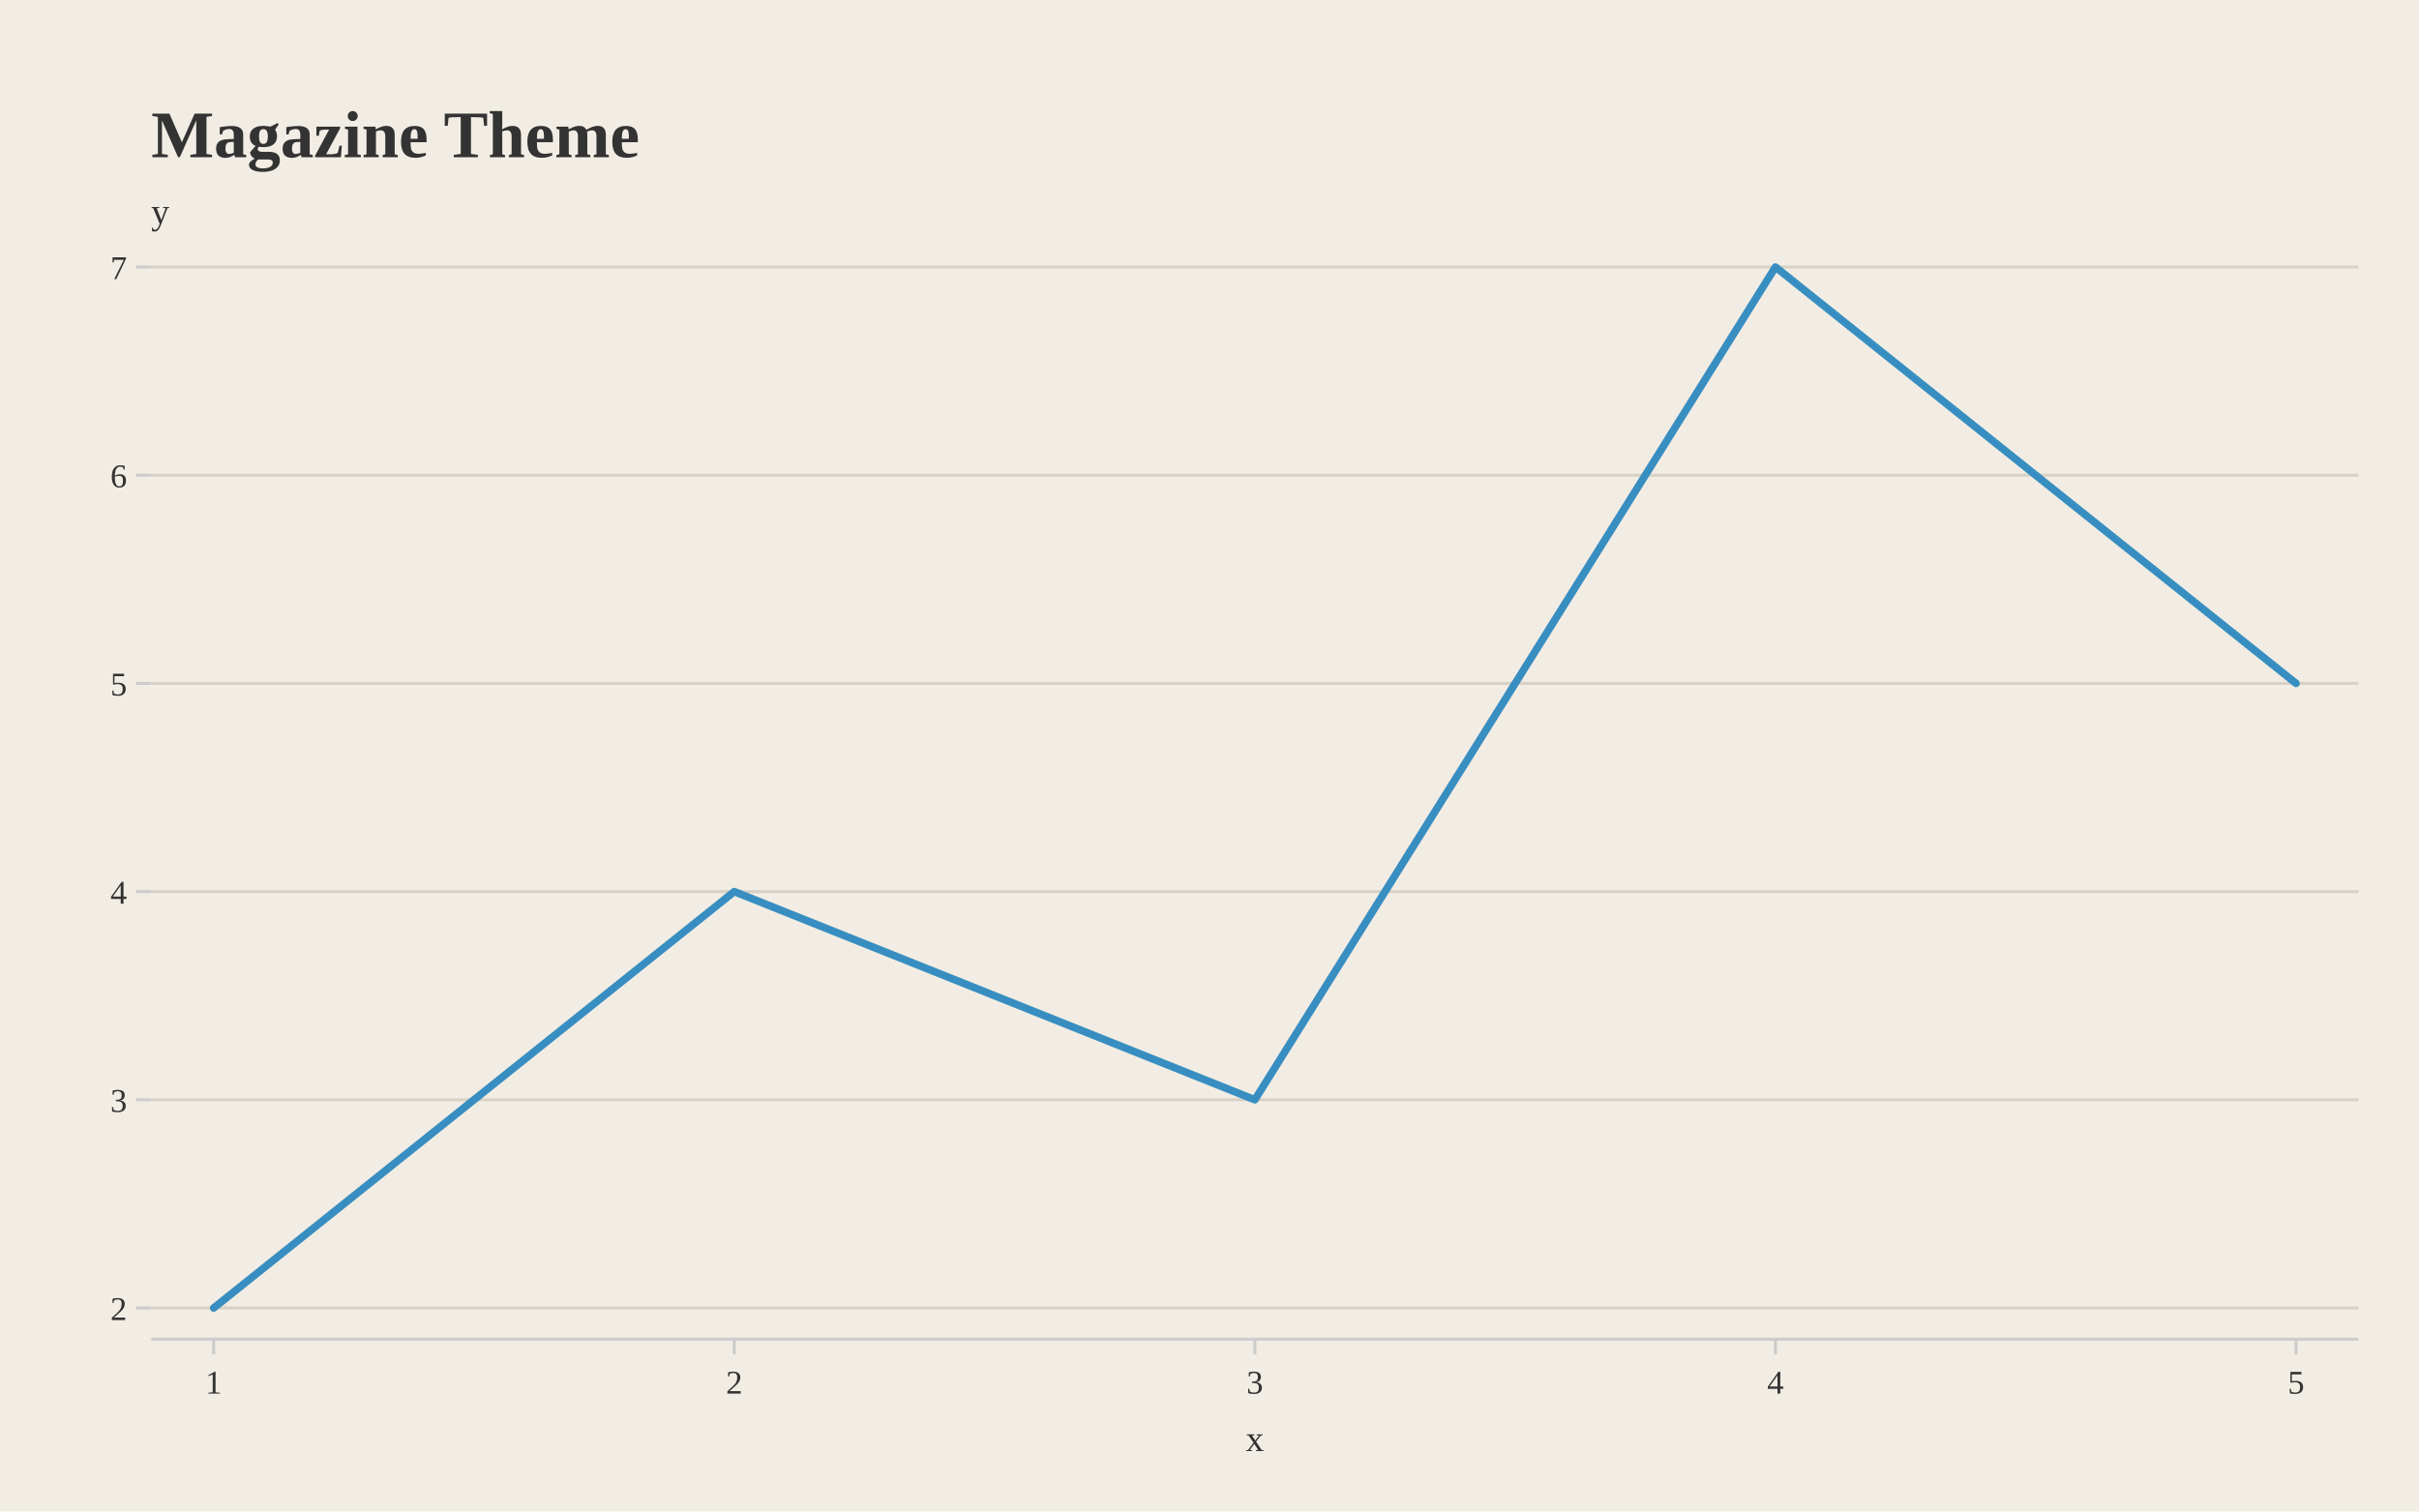
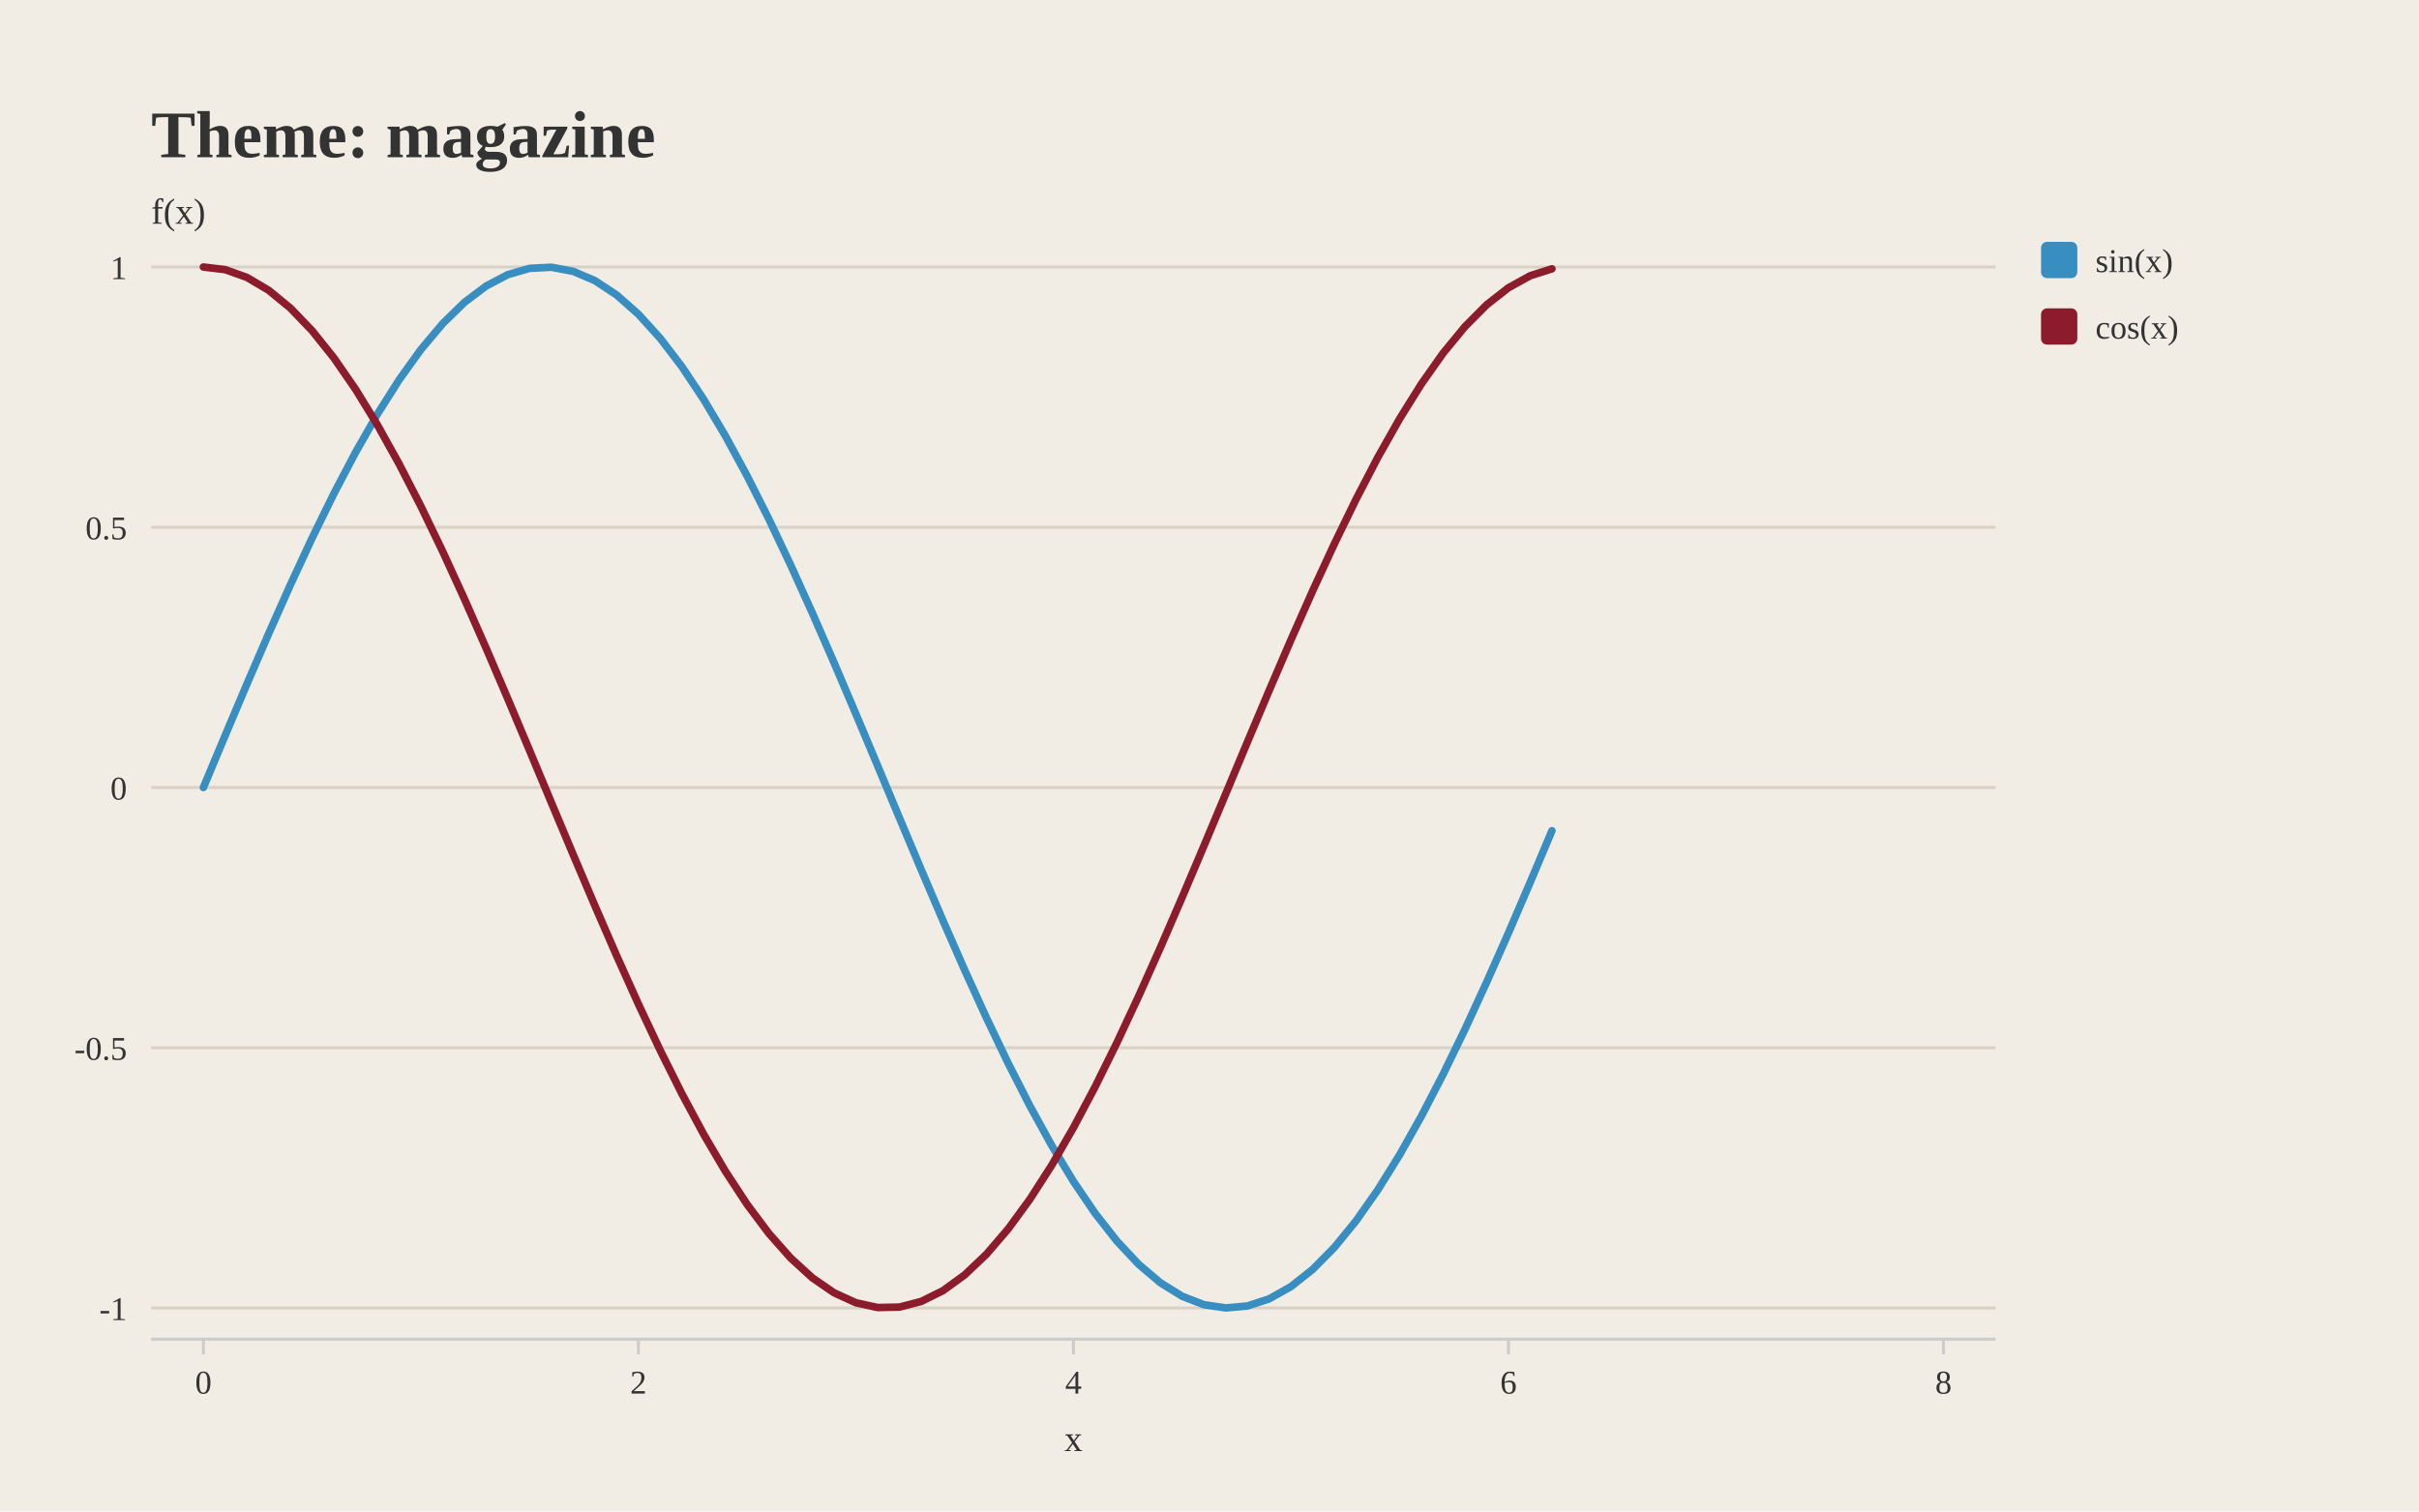
<svg xmlns="http://www.w3.org/2000/svg" width="800" height="500" viewBox="0 0 800.0 500.0">
  <defs>
    <clipPath id="plot-clip">
-       <rect x="50" y="78" width="730" height="365" />
+       <rect x="50" y="78" width="610" height="365" />
    </clipPath>
  </defs>
  <rect x="0" y="0" width="800" height="500" fill="#F2EDE4" />
-   <line x1="50" y1="432.67" x2="780" y2="432.67" stroke="#D8D2C6" stroke-width="1" />
-   <line x1="50" y1="363.802" x2="780" y2="363.802" stroke="#D8D2C6" stroke-width="1" />
-   <line x1="50" y1="294.934" x2="780" y2="294.934" stroke="#D8D2C6" stroke-width="1" />
-   <line x1="50" y1="226.066" x2="780" y2="226.066" stroke="#D8D2C6" stroke-width="1" />
-   <line x1="50" y1="157.198" x2="780" y2="157.198" stroke="#D8D2C6" stroke-width="1" />
-   <line x1="50" y1="88.33" x2="780" y2="88.33" stroke="#D8D2C6" stroke-width="1" />
-   <line x1="50" y1="443" x2="780" y2="443" stroke="#CCCCCC" stroke-width="1" />
+   <line x1="50" y1="432.67" x2="660" y2="432.67" stroke="#D8D2C6" stroke-width="1" />
+   <line x1="50" y1="346.585" x2="660" y2="346.585" stroke="#D8D2C6" stroke-width="1" />
+   <line x1="50" y1="260.5" x2="660" y2="260.5" stroke="#D8D2C6" stroke-width="1" />
+   <line x1="50" y1="174.415" x2="660" y2="174.415" stroke="#D8D2C6" stroke-width="1" />
+   <line x1="50" y1="88.33" x2="660" y2="88.33" stroke="#D8D2C6" stroke-width="1" />
+   <line x1="50" y1="443" x2="660" y2="443" stroke="#CCCCCC" stroke-width="1" />
  <g clip-path="url(#plot-clip)">
-     <polyline points="70.66,432.67 242.83,294.934 415,363.802 587.17,88.33 759.34,226.066" fill="none" stroke="#388EC1" stroke-width="2.5" stroke-linejoin="round" stroke-linecap="round" />
+     <polyline points="67.264,260.5 74.457,243.312 81.651,226.295 88.844,209.62 96.038,193.454 103.231,177.957 110.425,163.286 117.618,149.585 124.811,136.993 132.005,125.635 139.198,115.624 146.392,107.061 153.585,100.031 160.778,94.604 167.972,90.835 175.165,88.761 182.358,88.404 189.552,89.765 196.745,92.833 203.939,97.576 211.132,103.946 218.325,111.881 225.519,121.301 232.712,132.112 239.906,144.206 247.099,157.461 254.292,171.746 261.486,186.918 268.679,202.825 275.873,219.308 283.066,236.203 290.259,253.341 297.453,270.55 304.646,287.659 311.84,304.496 319.033,320.894 326.226,336.689 333.42,351.722 340.613,365.843 347.807,378.913 355,390.799 362.193,401.383 369.387,410.559 376.58,418.236 383.774,424.337 390.967,428.801 398.16,431.584 405.354,432.657 412.547,432.009 419.741,429.649 426.934,425.598 434.127,419.897 441.321,412.604 448.514,403.791 455.708,393.547 462.901,381.973 470.094,369.185 477.288,355.311 484.481,340.49 491.675,324.87 498.868,308.607 506.061,291.863 513.255,274.805" fill="none" stroke="#388EC1" stroke-width="2.5" stroke-linejoin="round" stroke-linecap="round" />
+     <polyline points="67.264,88.33 74.457,89.19 81.651,91.762 88.844,96.02 96.038,101.921 103.231,109.407 110.425,118.402 117.618,128.817 124.811,140.548 132.005,153.478 139.198,167.476 146.392,182.404 153.585,198.113 160.778,214.445 167.972,231.237 175.165,248.321 182.358,265.527 189.552,282.683 196.745,299.617 203.939,316.161 211.132,332.148 218.325,347.419 225.519,361.822 232.712,375.213 239.906,387.457 247.099,398.433 254.292,408.03 261.486,416.154 268.679,422.722 275.873,427.67 283.066,430.947 290.259,432.521 297.453,432.376 304.646,430.514 311.84,426.953 319.033,421.73 326.226,414.895 333.42,406.517 340.613,396.681 347.807,385.484 355,373.038 362.193,359.467 369.387,344.908 376.58,329.506 383.774,313.413 390.967,296.793 398.16,279.809 405.354,262.633 412.547,245.435 419.741,228.388 426.934,211.662 434.127,195.424 441.321,179.836 448.514,165.053 455.708,151.225 462.901,138.488 470.094,126.971 477.288,116.788 484.481,108.04 491.675,100.816 498.868,95.188 506.061,91.211 513.255,88.925" fill="none" stroke="#8C1B2B" stroke-width="2.5" stroke-linejoin="round" stroke-linecap="round" />
  </g>
-   <line x1="70.66" y1="443" x2="70.66" y2="448" stroke="#CCCCCC" stroke-width="1" />
-   <text x="70.66" y="461" font-family="Georgia, Times New Roman, serif" font-size="11" fill="#333333" text-anchor="middle">1</text>
-   <line x1="242.83" y1="443" x2="242.83" y2="448" stroke="#CCCCCC" stroke-width="1" />
-   <text x="242.83" y="461" font-family="Georgia, Times New Roman, serif" font-size="11" fill="#333333" text-anchor="middle">2</text>
-   <line x1="415" y1="443" x2="415" y2="448" stroke="#CCCCCC" stroke-width="1" />
-   <text x="415" y="461" font-family="Georgia, Times New Roman, serif" font-size="11" fill="#333333" text-anchor="middle">3</text>
-   <line x1="587.17" y1="443" x2="587.17" y2="448" stroke="#CCCCCC" stroke-width="1" />
-   <text x="587.17" y="461" font-family="Georgia, Times New Roman, serif" font-size="11" fill="#333333" text-anchor="middle">4</text>
-   <line x1="759.34" y1="443" x2="759.34" y2="448" stroke="#CCCCCC" stroke-width="1" />
-   <text x="759.34" y="461" font-family="Georgia, Times New Roman, serif" font-size="11" fill="#333333" text-anchor="middle">5</text>
-   <line x1="45" y1="432.67" x2="50" y2="432.67" stroke="#CCCCCC" stroke-width="1" />
-   <text x="42" y="436.67" font-family="Georgia, Times New Roman, serif" font-size="11" fill="#333333" text-anchor="end">2</text>
-   <line x1="45" y1="363.802" x2="50" y2="363.802" stroke="#CCCCCC" stroke-width="1" />
-   <text x="42" y="367.802" font-family="Georgia, Times New Roman, serif" font-size="11" fill="#333333" text-anchor="end">3</text>
-   <line x1="45" y1="294.934" x2="50" y2="294.934" stroke="#CCCCCC" stroke-width="1" />
-   <text x="42" y="298.934" font-family="Georgia, Times New Roman, serif" font-size="11" fill="#333333" text-anchor="end">4</text>
-   <line x1="45" y1="226.066" x2="50" y2="226.066" stroke="#CCCCCC" stroke-width="1" />
-   <text x="42" y="230.066" font-family="Georgia, Times New Roman, serif" font-size="11" fill="#333333" text-anchor="end">5</text>
-   <line x1="45" y1="157.198" x2="50" y2="157.198" stroke="#CCCCCC" stroke-width="1" />
-   <text x="42" y="161.198" font-family="Georgia, Times New Roman, serif" font-size="11" fill="#333333" text-anchor="end">6</text>
-   <line x1="45" y1="88.33" x2="50" y2="88.33" stroke="#CCCCCC" stroke-width="1" />
-   <text x="42" y="92.33" font-family="Georgia, Times New Roman, serif" font-size="11" fill="#333333" text-anchor="end">7</text>
-   <text x="50" y="52" font-family="Georgia, Times New Roman, serif" font-size="22" fill="#333333" text-anchor="start" font-weight="bold">Magazine Theme</text>
-   <text x="415" y="480" font-family="Georgia, Times New Roman, serif" font-size="12" fill="#333333" text-anchor="middle">x</text>
-   <text x="50" y="74" font-family="Georgia, Times New Roman, serif" font-size="12" fill="#333333" text-anchor="start">y</text>
+   <line x1="67.264" y1="443" x2="67.264" y2="448" stroke="#CCCCCC" stroke-width="1" />
+   <text x="67.264" y="461" font-family="Georgia, Times New Roman, serif" font-size="11" fill="#333333" text-anchor="middle">0</text>
+   <line x1="211.132" y1="443" x2="211.132" y2="448" stroke="#CCCCCC" stroke-width="1" />
+   <text x="211.132" y="461" font-family="Georgia, Times New Roman, serif" font-size="11" fill="#333333" text-anchor="middle">2</text>
+   <line x1="355" y1="443" x2="355" y2="448" stroke="#CCCCCC" stroke-width="1" />
+   <text x="355" y="461" font-family="Georgia, Times New Roman, serif" font-size="11" fill="#333333" text-anchor="middle">4</text>
+   <line x1="498.868" y1="443" x2="498.868" y2="448" stroke="#CCCCCC" stroke-width="1" />
+   <text x="498.868" y="461" font-family="Georgia, Times New Roman, serif" font-size="11" fill="#333333" text-anchor="middle">6</text>
+   <line x1="642.736" y1="443" x2="642.736" y2="448" stroke="#CCCCCC" stroke-width="1" />
+   <text x="642.736" y="461" font-family="Georgia, Times New Roman, serif" font-size="11" fill="#333333" text-anchor="middle">8</text>
+   <text x="42" y="436.67" font-family="Georgia, Times New Roman, serif" font-size="11" fill="#333333" text-anchor="end">-1</text>
+   <text x="42" y="350.585" font-family="Georgia, Times New Roman, serif" font-size="11" fill="#333333" text-anchor="end">-0.5</text>
+   <text x="42" y="264.5" font-family="Georgia, Times New Roman, serif" font-size="11" fill="#333333" text-anchor="end">0</text>
+   <text x="42" y="178.415" font-family="Georgia, Times New Roman, serif" font-size="11" fill="#333333" text-anchor="end">0.5</text>
+   <text x="42" y="92.33" font-family="Georgia, Times New Roman, serif" font-size="11" fill="#333333" text-anchor="end">1</text>
+   <text x="50" y="52" font-family="Georgia, Times New Roman, serif" font-size="22" fill="#333333" text-anchor="start" font-weight="bold">Theme: magazine</text>
+   <text x="355" y="480" font-family="Georgia, Times New Roman, serif" font-size="12" fill="#333333" text-anchor="middle">x</text>
+   <text x="50" y="74" font-family="Georgia, Times New Roman, serif" font-size="12" fill="#333333" text-anchor="start">f(x)</text>
+   <rect x="675" y="80" width="12" height="12" fill="#388EC1" rx="2" />
+   <text x="693" y="90" font-family="Georgia, Times New Roman, serif" font-size="11" fill="#333333" text-anchor="start">sin(x)</text>
+   <rect x="675" y="102" width="12" height="12" fill="#8C1B2B" rx="2" />
+   <text x="693" y="112" font-family="Georgia, Times New Roman, serif" font-size="11" fill="#333333" text-anchor="start">cos(x)</text>
</svg>
